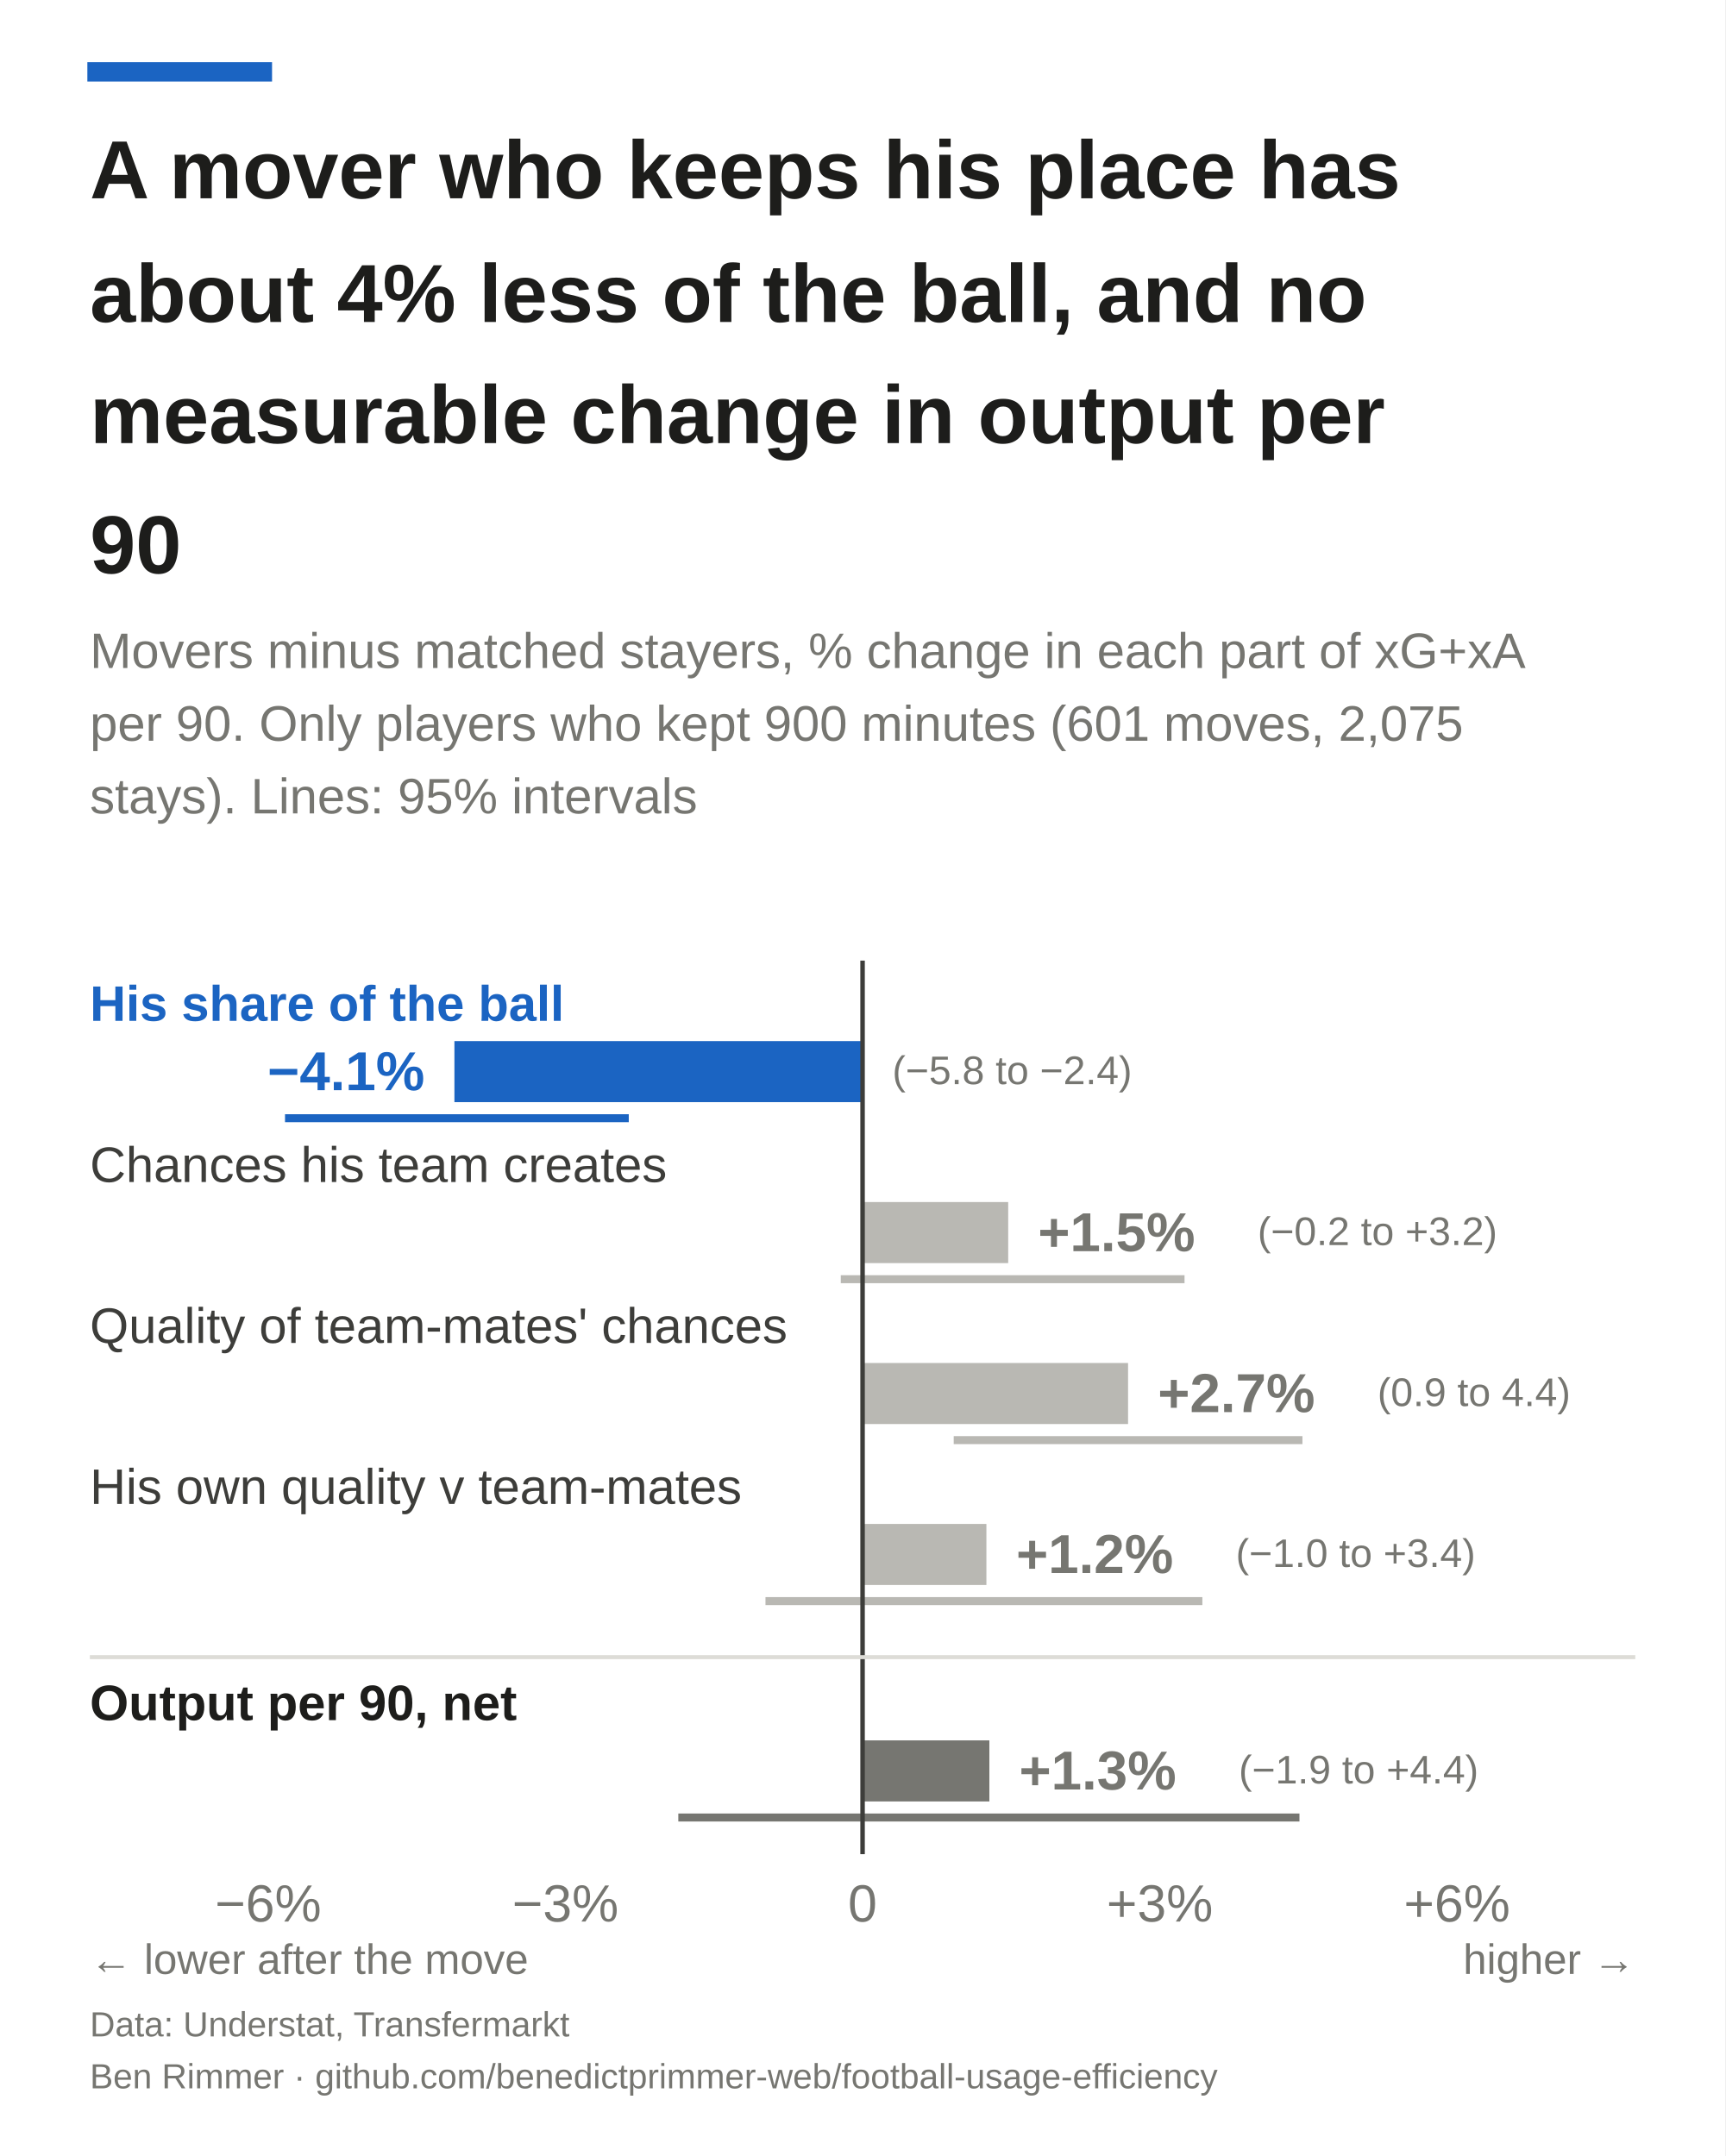
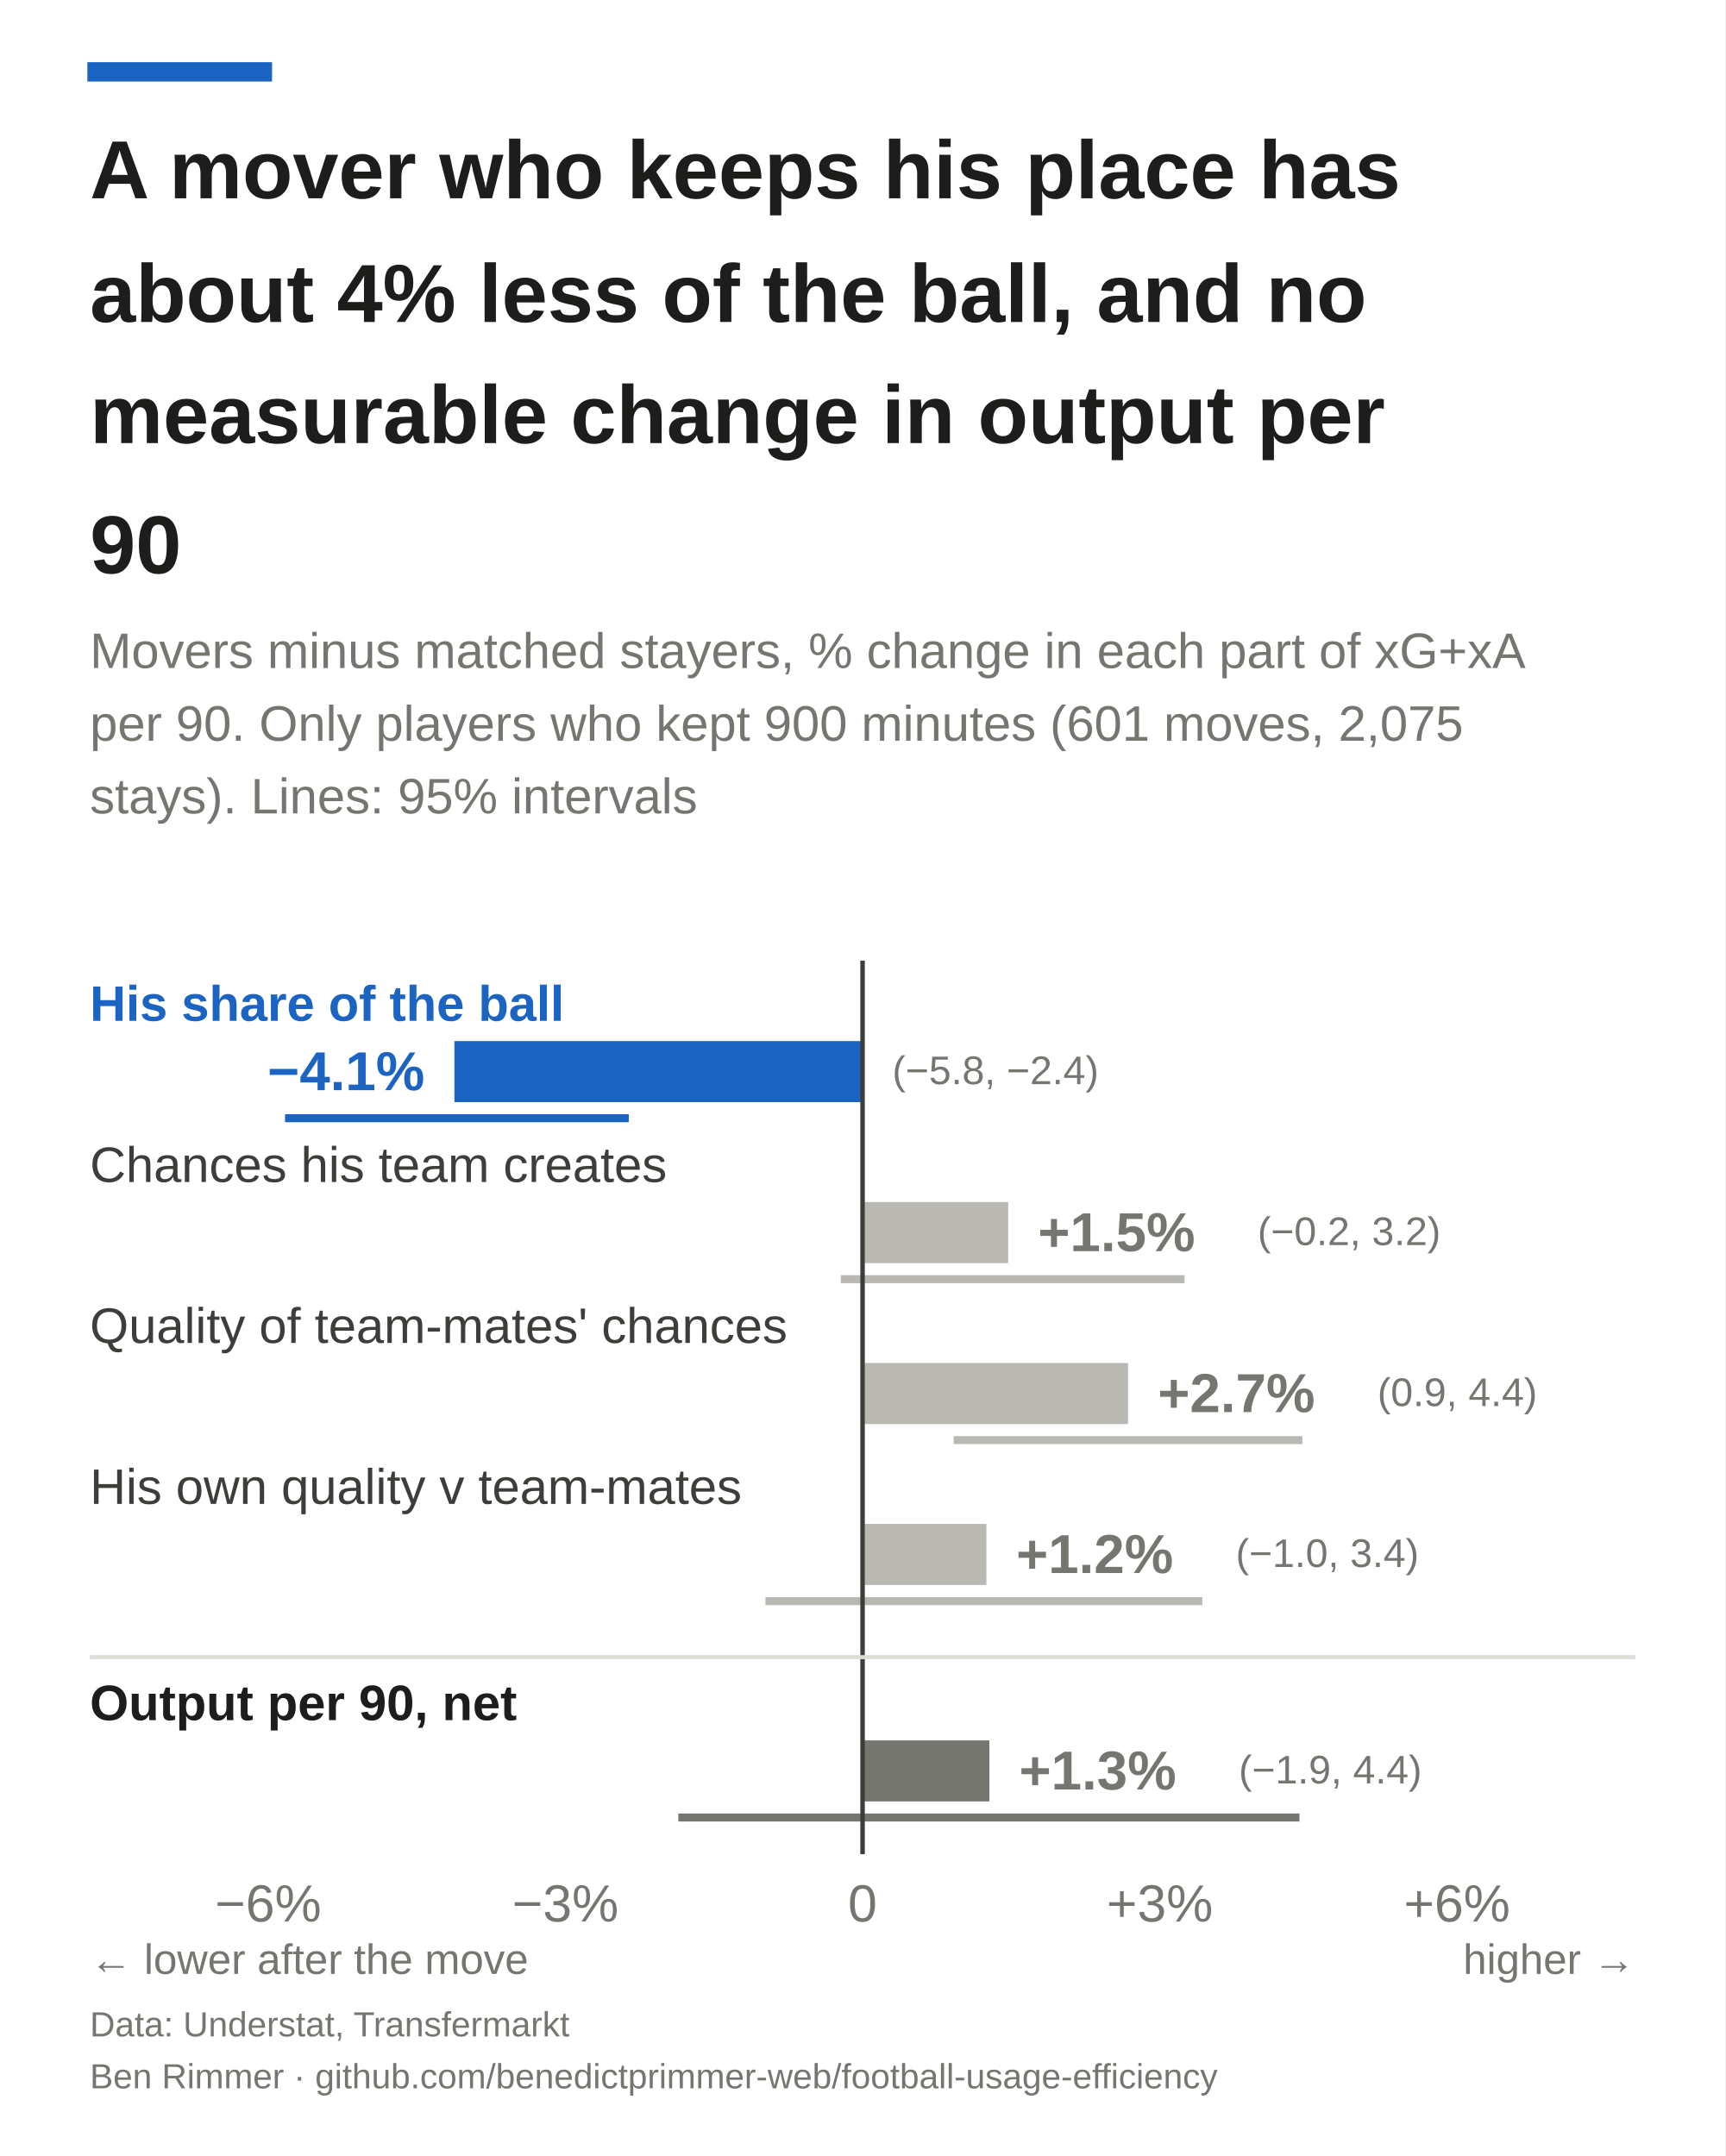
<svg xmlns="http://www.w3.org/2000/svg" width="345.6pt" height="432pt" viewBox="0 0 345.6 432" version="1.1">
  <defs>
    <style type="text/css">*{stroke-linejoin: round; stroke-linecap: butt}</style>
  </defs>
  <g id="figure_1">
    <g id="patch_1">
      <path d="M 0 432  L 345.6 432  L 345.6 0  L 0 0  z " style="fill: #ffffff" />
    </g>
    <g id="axes_1">
      <g id="patch_2">
        <path d="M 18 371.52  L 327.6 371.52  L 327.6 192.48  L 18 192.48  z " style="fill: #ffffff" />
      </g>
      <g id="patch_3">
        <path d="M 172.8 220.837  L 91.034 220.837  L 91.034 208.605  L 172.8 208.605  z " clip-path="url(#pd0df859929)" style="fill: #1b64c2" />
      </g>
      <g id="patch_4">
        <path d="M 172.8 253.087  L 201.974 253.087  L 201.974 240.854  L 172.8 240.854  z " clip-path="url(#pd0df859929)" style="fill: #b9b8b3" />
      </g>
      <g id="patch_5">
        <path d="M 172.8 285.336  L 225.988 285.336  L 225.988 273.104  L 172.8 273.104  z " clip-path="url(#pd0df859929)" style="fill: #b9b8b3" />
      </g>
      <g id="patch_6">
        <path d="M 172.8 317.586  L 197.608 317.586  L 197.608 305.353  L 172.8 305.353  z " clip-path="url(#pd0df859929)" style="fill: #b9b8b3" />
      </g>
      <g id="patch_7">
        <path d="M 172.8 360.956  L 198.203 360.956  L 198.203 348.723  L 172.8 348.723  z " clip-path="url(#pd0df859929)" style="fill: #767671" />
      </g>
      <g id="matplotlib.axis_1">
        <g id="xtick_1">
          <g id="line2d_1" />
          <g id="text_1">
            <text style="font-size: 10.5px; font-family: 'Helvetica Neue', 'Arial', 'DejaVu Sans'; text-anchor: middle; fill: #767671" x="53.723" y="385.016" transform="rotate(-0 53.72308 385.016)">−6%</text>
          </g>
        </g>
        <g id="xtick_2">
          <g id="line2d_2" />
          <g id="text_2">
            <text style="font-size: 10.5px; font-family: 'Helvetica Neue', 'Arial', 'DejaVu Sans'; text-anchor: middle; fill: #767671" x="113.262" y="385.016" transform="rotate(-0 113.2615 385.016)">−3%</text>
          </g>
        </g>
        <g id="xtick_3">
          <g id="line2d_3" />
          <g id="text_3">
            <text style="font-size: 10.5px; font-family: 'Helvetica Neue', 'Arial', 'DejaVu Sans'; text-anchor: middle; fill: #767671" x="172.8" y="385.016" transform="rotate(-0 172.8 385.016)">0</text>
          </g>
        </g>
        <g id="xtick_4">
          <g id="line2d_4" />
          <g id="text_4">
            <text style="font-size: 10.5px; font-family: 'Helvetica Neue', 'Arial', 'DejaVu Sans'; text-anchor: middle; fill: #767671" x="232.338" y="385.016" transform="rotate(-0 232.3385 385.016)">+3%</text>
          </g>
        </g>
        <g id="xtick_5">
          <g id="line2d_5" />
          <g id="text_5">
            <text style="font-size: 10.5px; font-family: 'Helvetica Neue', 'Arial', 'DejaVu Sans'; text-anchor: middle; fill: #767671" x="291.877" y="385.016" transform="rotate(-0 291.8769 385.016)">+6%</text>
          </g>
        </g>
      </g>
      <g id="matplotlib.axis_2" />
      <g id="line2d_6">
        <path d="M 57.097 224.062  L 125.963 224.062  " clip-path="url(#pd0df859929)" style="fill: none; stroke: #1b64c2; stroke-width: 1.6" />
      </g>
      <g id="line2d_7">
        <path d="M 168.434 256.312  L 237.3 256.312  " clip-path="url(#pd0df859929)" style="fill: none; stroke: #b9b8b3; stroke-width: 1.6" />
      </g>
      <g id="line2d_8">
        <path d="M 191.058 288.561  L 260.917 288.561  " clip-path="url(#pd0df859929)" style="fill: none; stroke: #b9b8b3; stroke-width: 1.6" />
      </g>
      <g id="line2d_9">
        <path d="M 153.351 320.811  L 240.872 320.811  " clip-path="url(#pd0df859929)" style="fill: none; stroke: #b9b8b3; stroke-width: 1.6" />
      </g>
      <g id="line2d_10">
        <path d="M 135.886 364.18  L 260.322 364.18  " clip-path="url(#pd0df859929)" style="fill: none; stroke: #767671; stroke-width: 1.6" />
      </g>
      <g id="line2d_11">
        <path d="M 172.8 371.52  L 172.8 192.48  " clip-path="url(#pd0df859929)" style="fill: none; stroke: #3d3d3a; stroke-width: 0.9; stroke-linecap: square" />
      </g>
      <g id="line2d_12">
        <path d="M 18 332.042  L 327.6 332.042  " clip-path="url(#pd0df859929)" style="fill: none; stroke: #dddcd7; stroke-width: 0.8; stroke-linecap: square" />
      </g>
      <g id="text_6">
        <text style="font-weight: 700; font-size: 11px; font-family: 'Helvetica Neue', 'Arial', 'DejaVu Sans'; text-anchor: end; fill: #1b64c2" x="85.08" y="218.445" transform="rotate(-0 85.08 218.4452)">−4.1%</text>
      </g>
      <g id="text_7">
-         <text style="font-size: 8px; font-family: 'Helvetica Neue', 'Arial', 'DejaVu Sans'; text-anchor: start; fill: #767671" x="178.754" y="217.232" transform="rotate(-0 178.7538 217.2322)">(−5.8 to −2.4)</text>
+         <text style="font-size: 8px; font-family: 'Helvetica Neue', 'Arial', 'DejaVu Sans'; text-anchor: start; fill: #767671" x="178.754" y="217.232" transform="rotate(-0 178.7538 217.2322)">(−5.8, −2.4)</text>
      </g>
      <g id="text_8">
        <text style="font-weight: 700; font-size: 10px; font-family: 'Helvetica Neue', 'Arial', 'DejaVu Sans'; text-anchor: start; fill: #1b64c2" x="18" y="204.544" transform="rotate(-0 18 204.5442)">His share of the ball</text>
      </g>
      <g id="text_9">
        <text style="font-weight: 700; font-size: 11px; font-family: 'Helvetica Neue', 'Arial', 'DejaVu Sans'; text-anchor: start; fill: #767671" x="207.928" y="250.695" transform="rotate(-0 207.9277 250.6946)">+1.5%</text>
      </g>
      <g id="text_10">
-         <text style="font-size: 8px; font-family: 'Helvetica Neue', 'Arial', 'DejaVu Sans'; text-anchor: start; fill: #767671" x="251.928" y="249.482" transform="rotate(-0 251.9277 249.4816)">(−0.2 to +3.2)</text>
+         <text style="font-size: 8px; font-family: 'Helvetica Neue', 'Arial', 'DejaVu Sans'; text-anchor: start; fill: #767671" x="251.928" y="249.482" transform="rotate(-0 251.9277 249.4816)">(−0.2, 3.2)</text>
      </g>
      <g id="text_11">
        <text style="font-size: 10px; font-family: 'Helvetica Neue', 'Arial', 'DejaVu Sans'; text-anchor: start; fill: #3d3d3a" x="18" y="236.834" transform="rotate(-0 18 236.8337)">Chances his team creates</text>
      </g>
      <g id="text_12">
        <text style="font-weight: 700; font-size: 11px; font-family: 'Helvetica Neue', 'Arial', 'DejaVu Sans'; text-anchor: start; fill: #767671" x="231.942" y="282.944" transform="rotate(-0 231.9415 282.9441)">+2.7%</text>
      </g>
      <g id="text_13">
-         <text style="font-size: 8px; font-family: 'Helvetica Neue', 'Arial', 'DejaVu Sans'; text-anchor: start; fill: #767671" x="275.942" y="281.731" transform="rotate(-0 275.9415 281.7311)">(0.9 to 4.4)</text>
+         <text style="font-size: 8px; font-family: 'Helvetica Neue', 'Arial', 'DejaVu Sans'; text-anchor: start; fill: #767671" x="275.942" y="281.731" transform="rotate(-0 275.9415 281.7311)">(0.9, 4.4)</text>
      </g>
      <g id="text_14">
        <text style="font-size: 10px; font-family: 'Helvetica Neue', 'Arial', 'DejaVu Sans'; text-anchor: start; fill: #3d3d3a" x="18" y="269.083" transform="rotate(-0 18 269.0831)">Quality of team-mates' chances</text>
      </g>
      <g id="text_15">
        <text style="font-weight: 700; font-size: 11px; font-family: 'Helvetica Neue', 'Arial', 'DejaVu Sans'; text-anchor: start; fill: #767671" x="203.562" y="315.193" transform="rotate(-0 203.5615 315.1935)">+1.2%</text>
      </g>
      <g id="text_16">
-         <text style="font-size: 8px; font-family: 'Helvetica Neue', 'Arial', 'DejaVu Sans'; text-anchor: start; fill: #767671" x="247.562" y="313.98" transform="rotate(-0 247.5615 313.9805)">(−1.0 to +3.4)</text>
+         <text style="font-size: 8px; font-family: 'Helvetica Neue', 'Arial', 'DejaVu Sans'; text-anchor: start; fill: #767671" x="247.562" y="313.98" transform="rotate(-0 247.5615 313.9805)">(−1.0, 3.4)</text>
      </g>
      <g id="text_17">
        <text style="font-size: 10px; font-family: 'Helvetica Neue', 'Arial', 'DejaVu Sans'; text-anchor: start; fill: #3d3d3a" x="18" y="301.333" transform="rotate(-0 18 301.3326)">His own quality v team-mates</text>
      </g>
      <g id="text_18">
        <text style="font-weight: 700; font-size: 11px; font-family: 'Helvetica Neue', 'Arial', 'DejaVu Sans'; text-anchor: start; fill: #767671" x="204.157" y="358.563" transform="rotate(-0 204.1569 358.5634)">+1.3%</text>
      </g>
      <g id="text_19">
-         <text style="font-size: 8px; font-family: 'Helvetica Neue', 'Arial', 'DejaVu Sans'; text-anchor: start; fill: #767671" x="248.157" y="357.35" transform="rotate(-0 248.1569 357.3504)">(−1.9 to +4.4)</text>
+         <text style="font-size: 8px; font-family: 'Helvetica Neue', 'Arial', 'DejaVu Sans'; text-anchor: start; fill: #767671" x="248.157" y="357.35" transform="rotate(-0 248.1569 357.3504)">(−1.9, 4.4)</text>
      </g>
      <g id="text_20">
        <text style="font-weight: 700; font-size: 10px; font-family: 'Helvetica Neue', 'Arial', 'DejaVu Sans'; text-anchor: start; fill: #1d1d1b" x="18" y="344.662" transform="rotate(-0 18 344.6625)">Output per 90, net</text>
      </g>
      <g id="text_21">
        <text style="font-size: 8.5px; font-family: 'Helvetica Neue', 'Arial', 'DejaVu Sans'; text-anchor: start; fill: #767671" x="18" y="395.52" transform="rotate(-0 18 395.52)">← lower after the move</text>
      </g>
      <g id="text_22">
        <text style="font-size: 8.5px; font-family: 'Helvetica Neue', 'Arial', 'DejaVu Sans'; text-anchor: end; fill: #767671" x="327.6" y="395.52" transform="rotate(-0 327.6 395.52)">higher →</text>
      </g>
    </g>
    <g id="patch_8">
      <path d="M 18 15.84  L 54 15.84  L 54 12.96  L 18 12.96  z " style="fill: #1b64c2; stroke: #1b64c2; stroke-linejoin: miter" />
    </g>
    <g id="text_23">
      <text style="font-weight: 700; font-size: 16.5px; font-family: 'Helvetica Neue', 'Arial', 'DejaVu Sans'; fill: #1d1d1b" transform="translate(18 39.73078)">A mover who keeps his place has</text>
      <text style="font-weight: 700; font-size: 16.5px; font-family: 'Helvetica Neue', 'Arial', 'DejaVu Sans'; fill: #1d1d1b" transform="translate(18 64.51301)">about 4% less of the ball, and no</text>
      <text style="font-weight: 700; font-size: 16.5px; font-family: 'Helvetica Neue', 'Arial', 'DejaVu Sans'; fill: #1d1d1b" transform="translate(18 88.78477)">measurable change in output per</text>
      <text style="font-weight: 700; font-size: 16.5px; font-family: 'Helvetica Neue', 'Arial', 'DejaVu Sans'; fill: #1d1d1b" transform="translate(18 114.8715)">90</text>
    </g>
    <g id="text_24">
      <text style="font-size: 10px; font-family: 'Helvetica Neue', 'Arial', 'DejaVu Sans'; fill: #767671" transform="translate(18 133.8506)">Movers minus matched stayers, % change in each part of xG+xA</text>
      <text style="font-size: 10px; font-family: 'Helvetica Neue', 'Arial', 'DejaVu Sans'; fill: #767671" transform="translate(18 148.4233)">per 90. Only players who kept 900 minutes (601 moves, 2,075</text>
      <text style="font-size: 10px; font-family: 'Helvetica Neue', 'Arial', 'DejaVu Sans'; fill: #767671" transform="translate(18 162.9858)">stays). Lines: 95% intervals</text>
    </g>
    <g id="text_25">
      <text style="font-size: 7px; font-family: 'Helvetica Neue', 'Arial', 'DejaVu Sans'; fill: #767671" transform="translate(18 408.0341)">Data: Understat, Transfermarkt</text>
      <text style="font-size: 7px; font-family: 'Helvetica Neue', 'Arial', 'DejaVu Sans'; fill: #767671" transform="translate(18 418.4458)">Ben Rimmer · github.com/benedictprimmer-web/football-usage-efficiency</text>
    </g>
  </g>
  <defs>
    <clipPath id="pd0df859929">
      <rect x="18" y="192.48" width="309.6" height="179.04" />
    </clipPath>
  </defs>
</svg>
